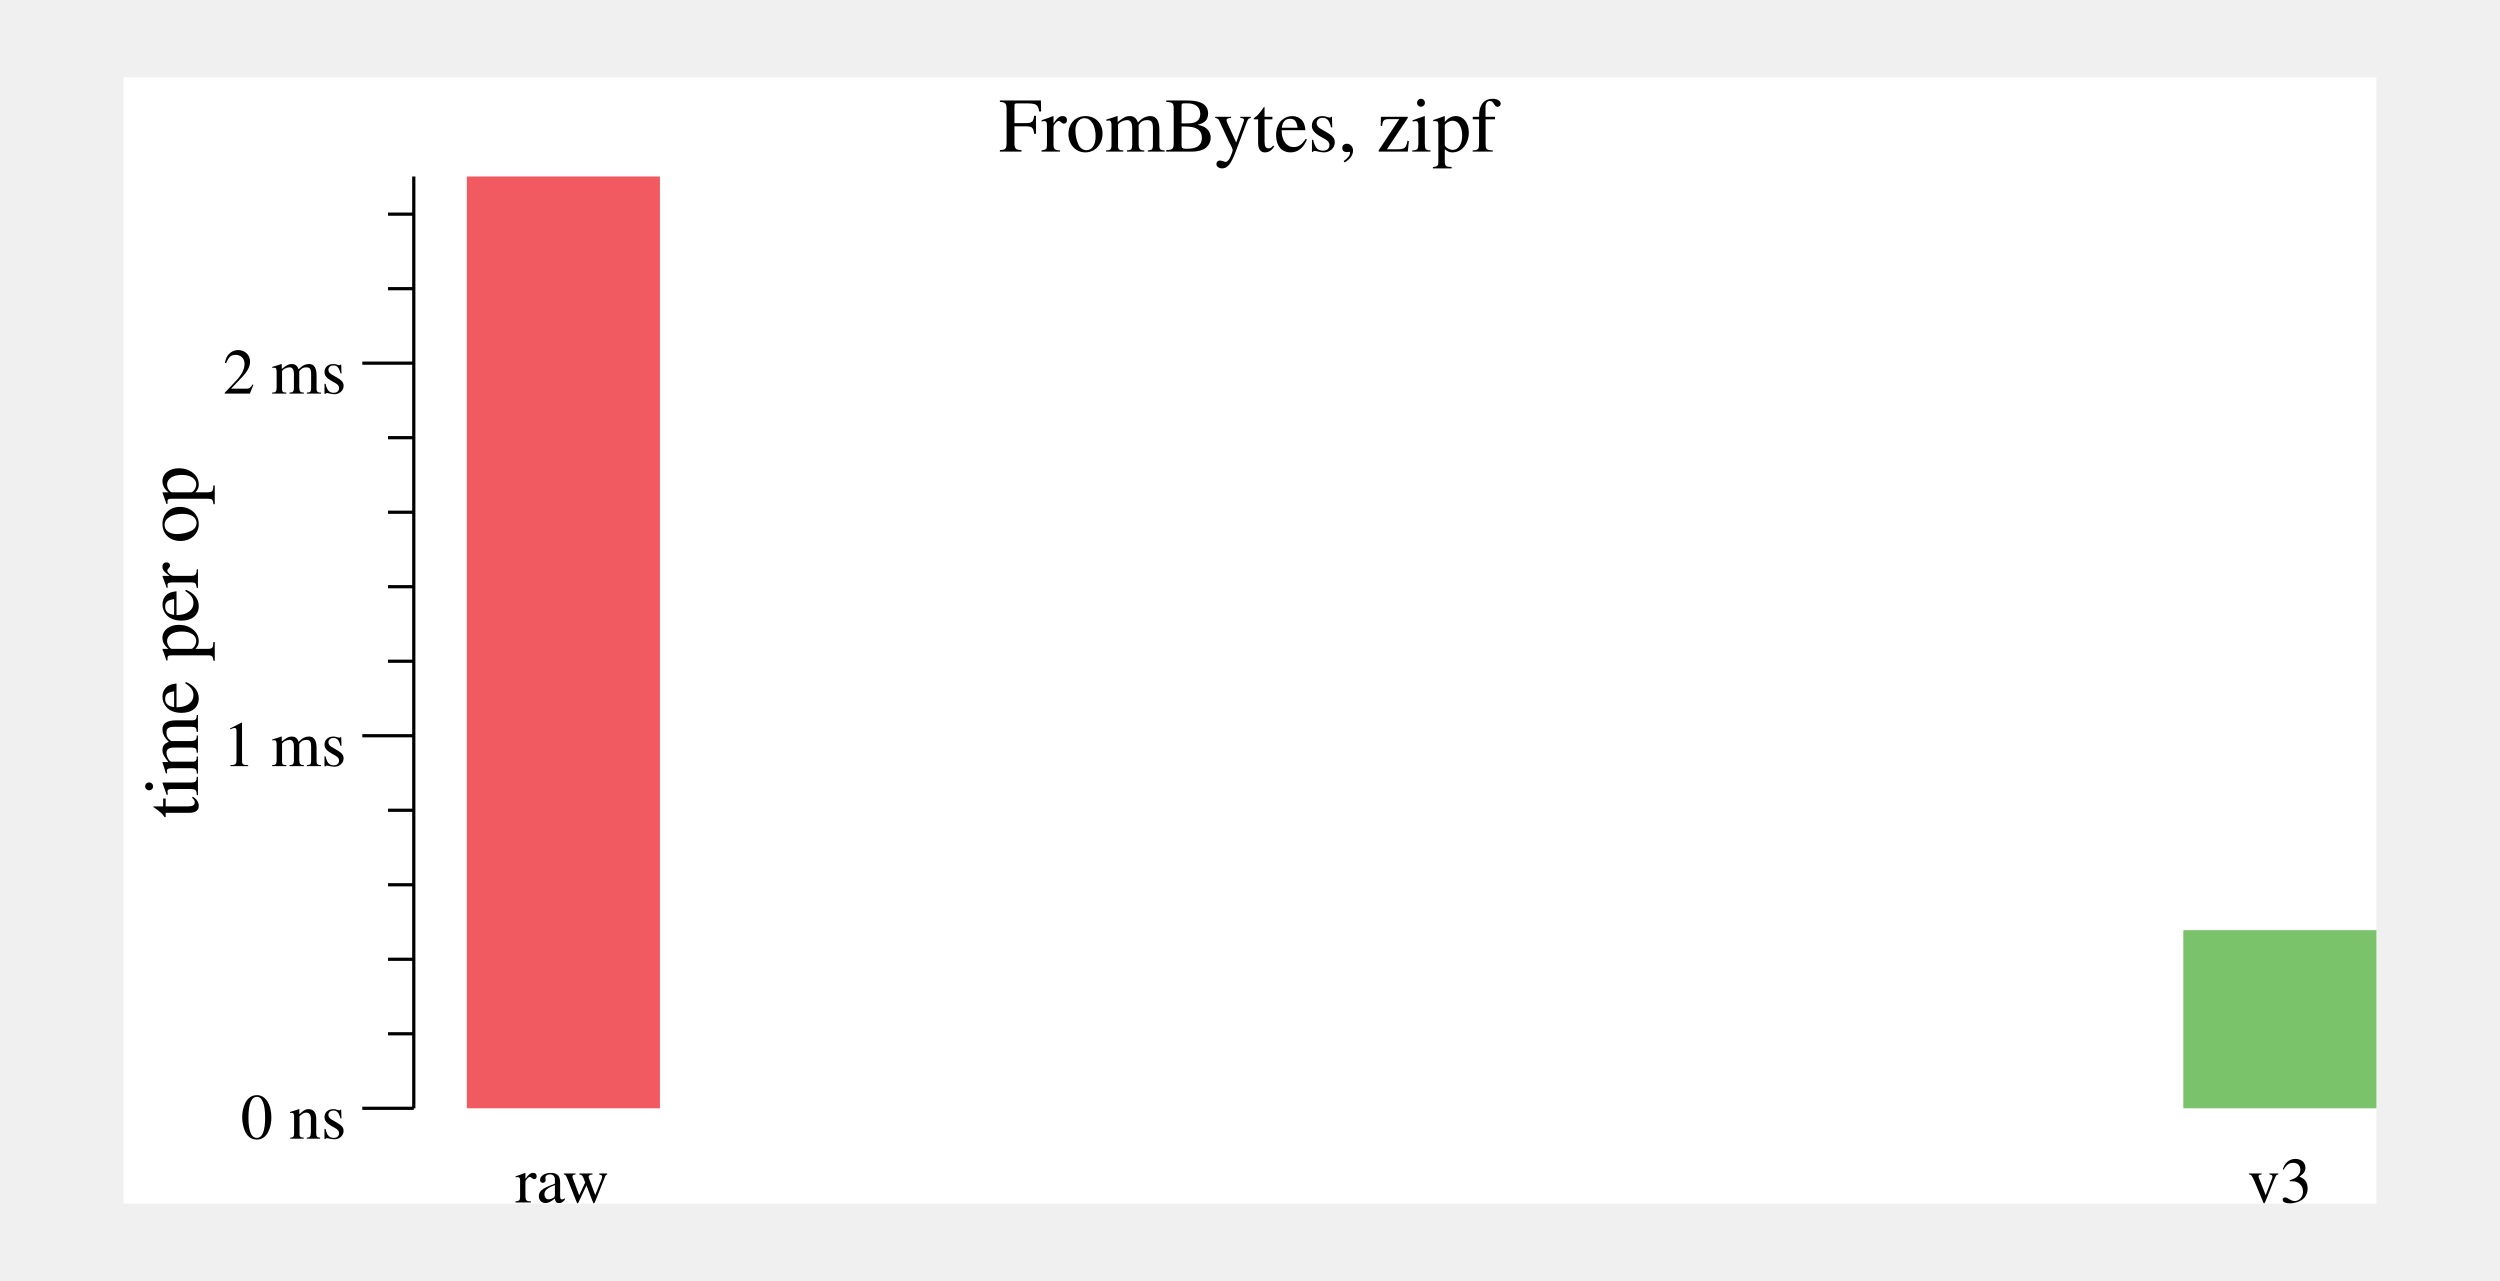
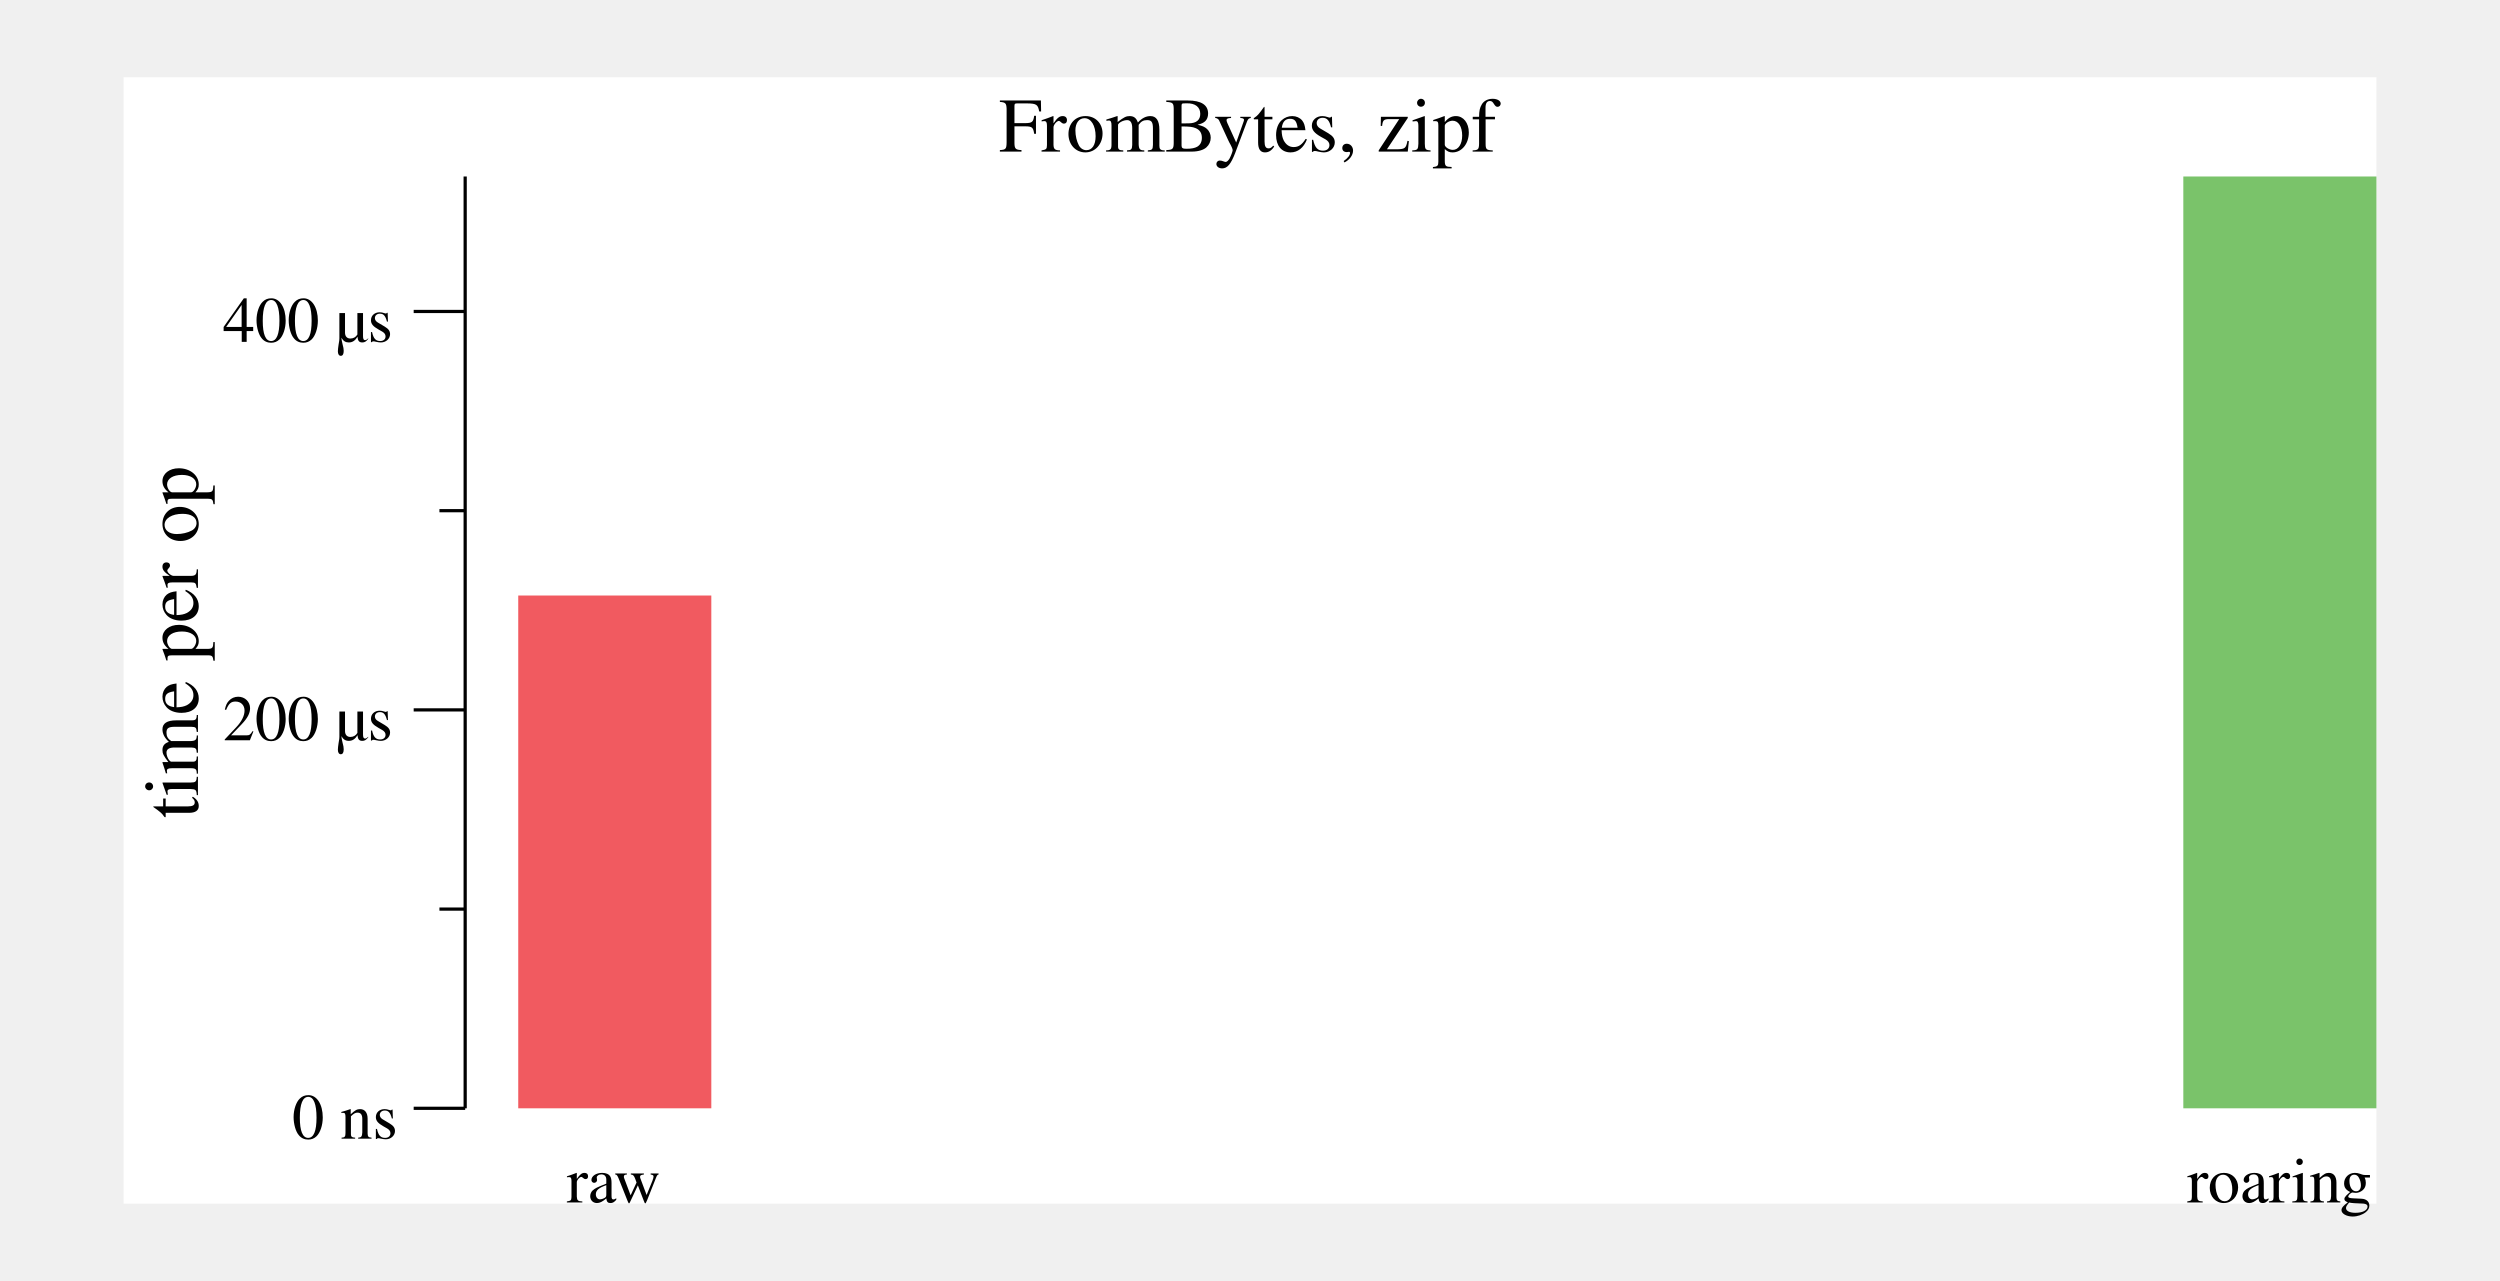
<svg xmlns="http://www.w3.org/2000/svg" width="388.4pt" height="199pt" viewBox="0 0 388.4 199">
  <g transform="scale(1, -1) translate(0, -199)">
    <path d="M19.2,12L369.2,12L369.2,187L19.2,187Z" style="fill:#FFFFFF" />
    <text x="155.2" y="-175.45" transform="scale(1, -1)" style="font-family:Times;font-weight:normal;font-style:normal;font-size:12px">FromBytes, zipf</text>
-     <text x="80.036" y="-12.186" transform="scale(1, -1)" style="font-family:Times;font-weight:normal;font-style:normal;font-size:10px">raw</text>
-     <text x="349.2" y="-12.186" transform="scale(1, -1)" style="font-family:Times;font-weight:normal;font-style:normal;font-size:10px">v3</text>
+     <text x="88.019" y="-12.186" transform="scale(1, -1)" style="font-family:Times;font-weight:normal;font-style:normal;font-size:10px">raw</text>
+     <text x="339.76" y="-12.186" transform="scale(1, -1)" style="font-family:Times;font-weight:normal;font-style:normal;font-size:10px">roaring</text>
    <g transform="rotate(90)">
      <text x="71.874" y="30.755" transform="scale(1, -1)" style="font-family:Times;font-weight:normal;font-style:normal;font-size:12px">time per op</text>
    </g>
-     <text x="37.394" y="-22.093" transform="scale(1, -1)" style="font-family:Times;font-weight:normal;font-style:normal;font-size:10px">0 ns</text>
-     <text x="34.616" y="-79.974" transform="scale(1, -1)" style="font-family:Times;font-weight:normal;font-style:normal;font-size:10px">1 ms</text>
-     <text x="34.616" y="-137.85" transform="scale(1, -1)" style="font-family:Times;font-weight:normal;font-style:normal;font-size:10px">2 ms</text>
-     <path d="M56.286,26.814L64.286,26.814" style="fill:none;stroke:#000000;stroke-width:0.5" />
-     <path d="M56.286,84.695L64.286,84.695" style="fill:none;stroke:#000000;stroke-width:0.5" />
-     <path d="M56.286,142.58L64.286,142.58" style="fill:none;stroke:#000000;stroke-width:0.5" />
-     <path d="M60.286,38.391L64.286,38.391" style="fill:none;stroke:#000000;stroke-width:0.5" />
-     <path d="M60.286,49.967L64.286,49.967" style="fill:none;stroke:#000000;stroke-width:0.5" />
-     <path d="M60.286,61.543L64.286,61.543" style="fill:none;stroke:#000000;stroke-width:0.5" />
-     <path d="M60.286,73.119L64.286,73.119" style="fill:none;stroke:#000000;stroke-width:0.5" />
-     <path d="M60.286,96.271L64.286,96.271" style="fill:none;stroke:#000000;stroke-width:0.5" />
-     <path d="M60.286,107.85L64.286,107.85" style="fill:none;stroke:#000000;stroke-width:0.5" />
-     <path d="M60.286,119.42L64.286,119.42" style="fill:none;stroke:#000000;stroke-width:0.5" />
-     <path d="M60.286,131L64.286,131" style="fill:none;stroke:#000000;stroke-width:0.5" />
-     <path d="M60.286,154.15L64.286,154.15" style="fill:none;stroke:#000000;stroke-width:0.5" />
-     <path d="M60.286,165.73L64.286,165.73" style="fill:none;stroke:#000000;stroke-width:0.5" />
-     <path d="M64.286,26.814L64.286,171.58" style="fill:none;stroke:#000000;stroke-width:0.5" />
-     <path d="M72.531,26.814L72.531,171.58L102.53,171.58L102.53,26.814Z" style="fill:#F15A60" />
+     <text x="45.378" y="-22.093" transform="scale(1, -1)" style="font-family:Times;font-weight:normal;font-style:normal;font-size:10px">0 ns</text>
+     <text x="34.616" y="-83.99" transform="scale(1, -1)" style="font-family:Times;font-weight:normal;font-style:normal;font-size:10px">200 µs</text>
+     <text x="34.616" y="-145.89" transform="scale(1, -1)" style="font-family:Times;font-weight:normal;font-style:normal;font-size:10px">400 µs</text>
+     <path d="M64.269,26.814L72.269,26.814" style="fill:none;stroke:#000000;stroke-width:0.5" />
+     <path d="M64.269,88.711L72.269,88.711" style="fill:none;stroke:#000000;stroke-width:0.5" />
+     <path d="M64.269,150.61L72.269,150.61" style="fill:none;stroke:#000000;stroke-width:0.5" />
+     <path d="M68.269,57.763L72.269,57.763" style="fill:none;stroke:#000000;stroke-width:0.5" />
+     <path d="M68.269,119.66L72.269,119.66" style="fill:none;stroke:#000000;stroke-width:0.5" />
+     <path d="M72.269,26.814L72.269,171.58" style="fill:none;stroke:#000000;stroke-width:0.5" />
+     <path d="M80.514,26.814L80.514,106.48L110.51,106.48L110.51,26.814Z" style="fill:#F15A60" />
    <path d="M339.2,26.814L339.2,26.814L369.2,26.814L369.2,26.814Z" style="fill:#F15A60" />
-     <path d="M72.531,26.814L72.531,26.814L102.53,26.814L102.53,26.814Z" style="fill:#7AC36A" />
-     <path d="M339.2,26.814L339.2,54.486L369.2,54.486L369.2,26.814Z" style="fill:#7AC36A" />
+     <path d="M80.514,26.814L80.514,26.814L110.51,26.814L110.51,26.814Z" style="fill:#7AC36A" />
+     <path d="M339.2,26.814L339.2,171.58L369.2,171.58L369.2,26.814Z" style="fill:#7AC36A" />
  </g>
</svg>
